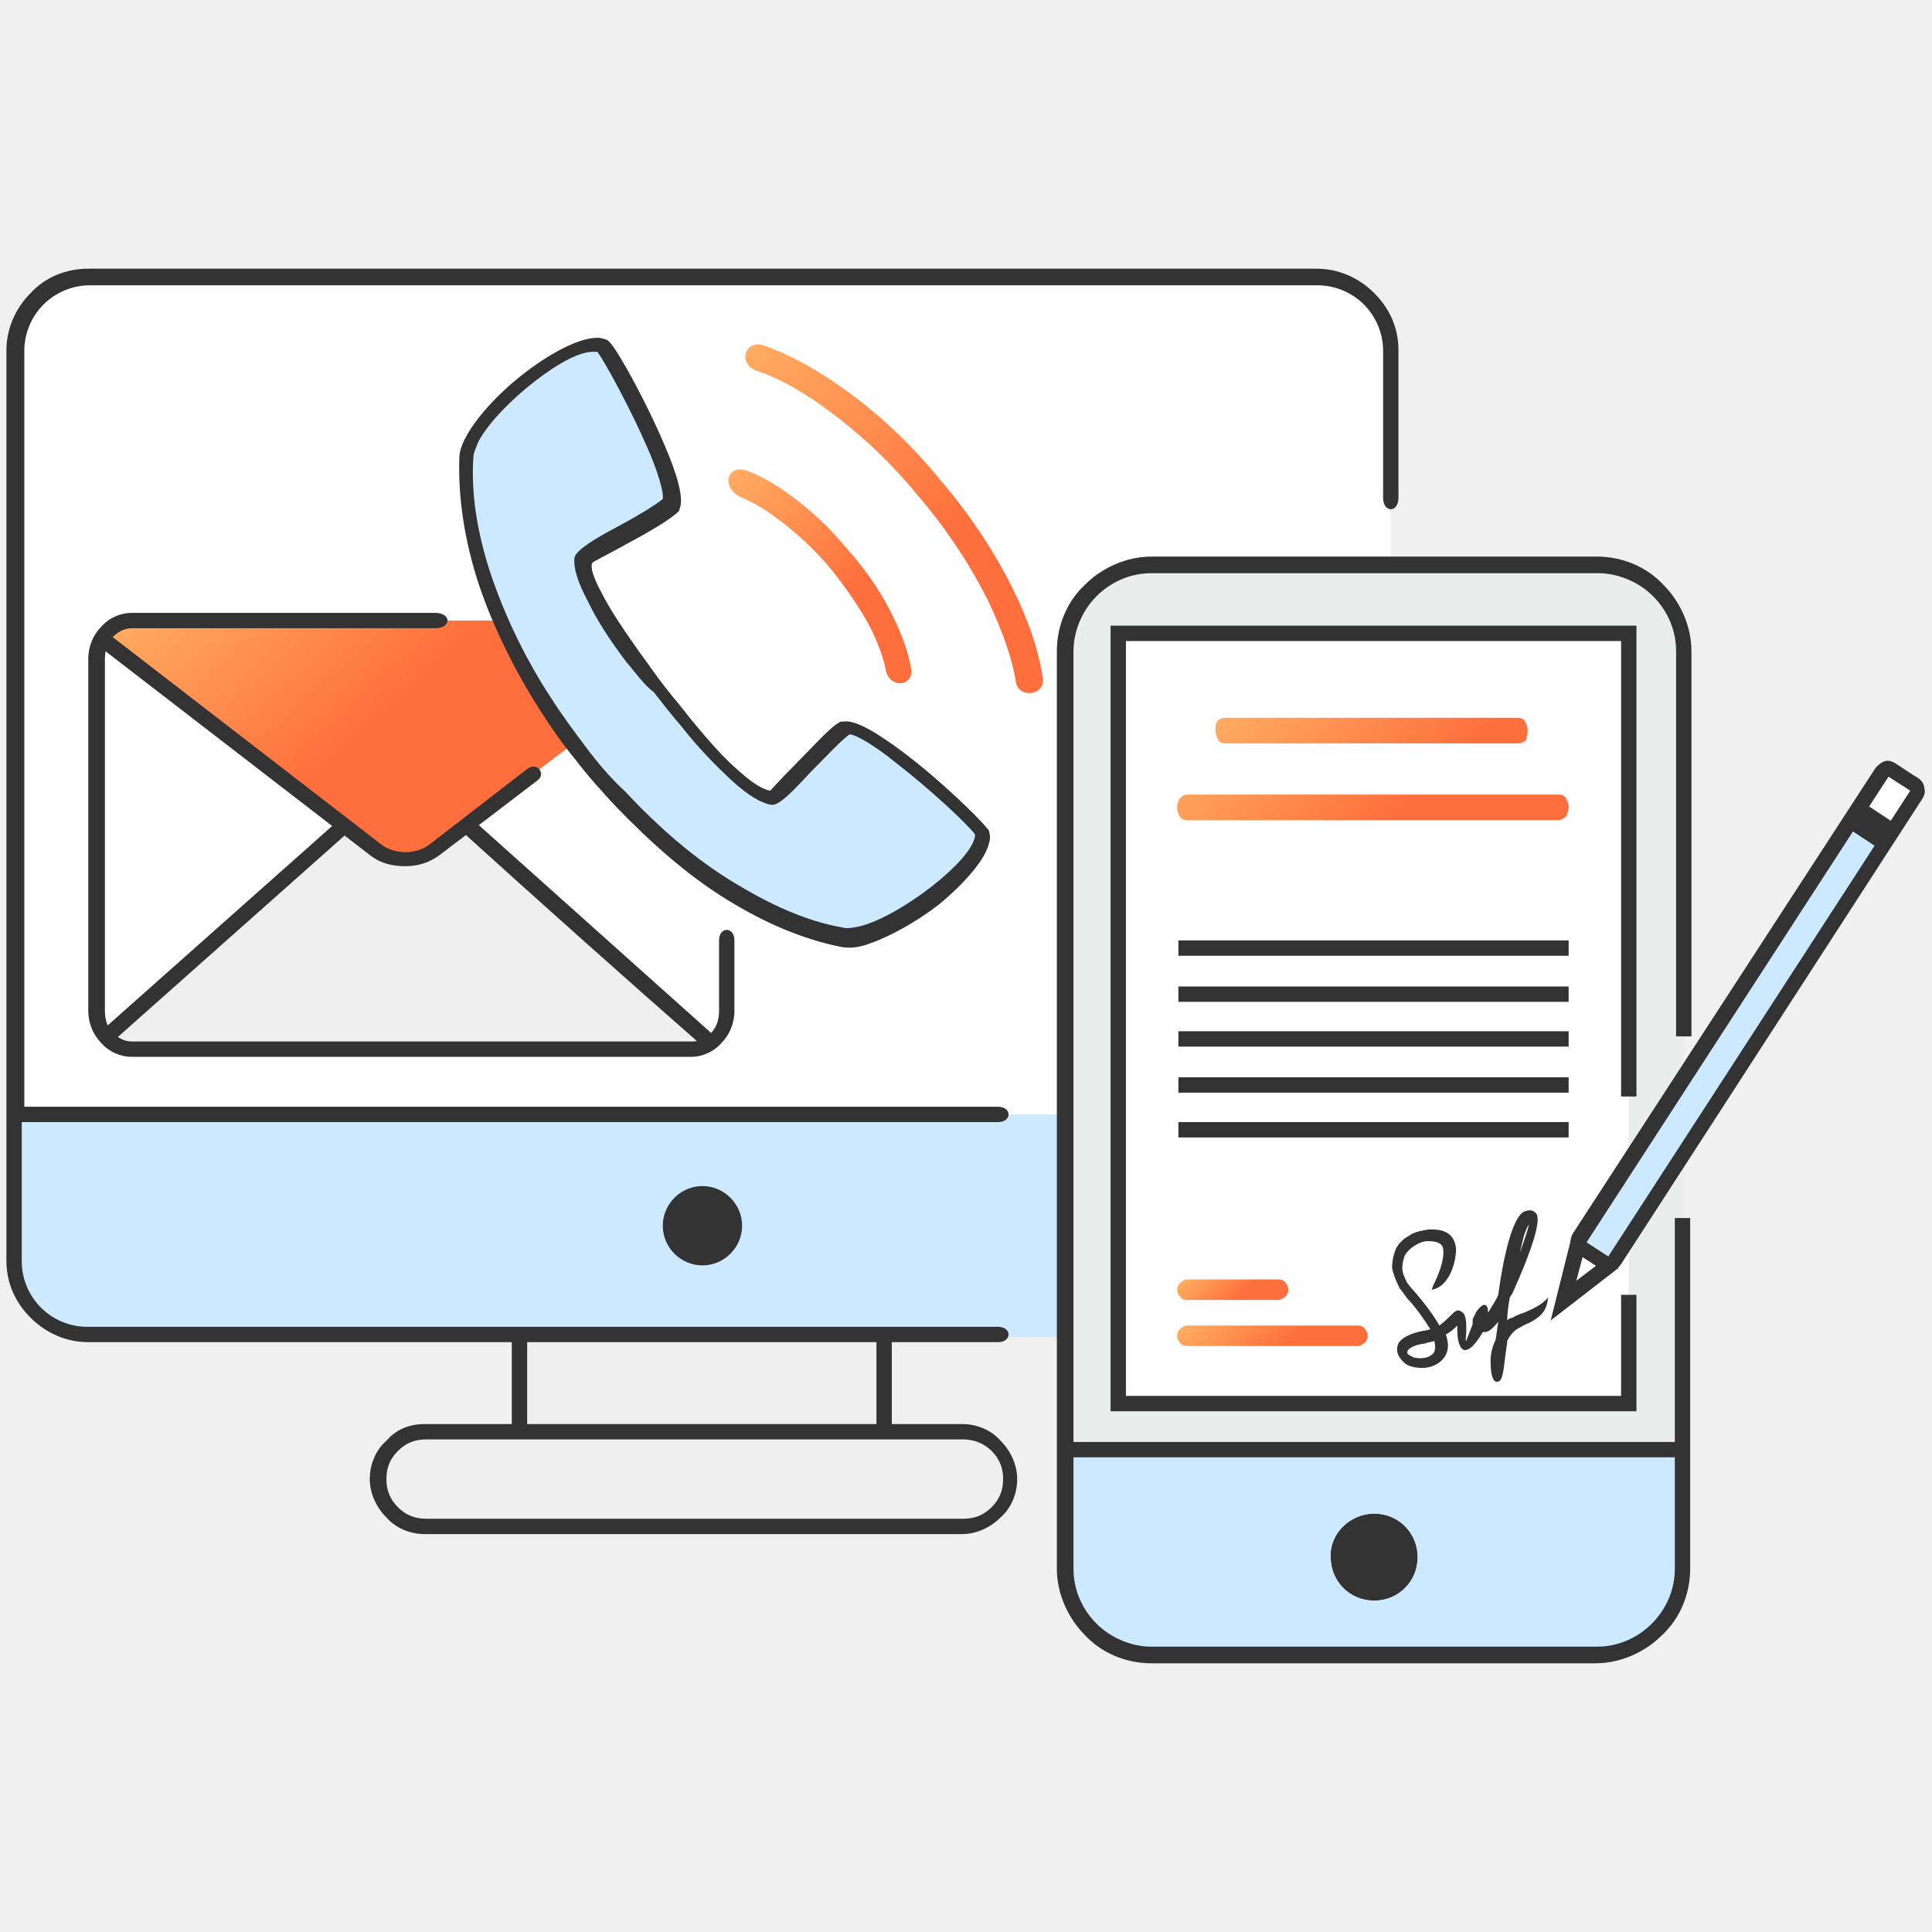
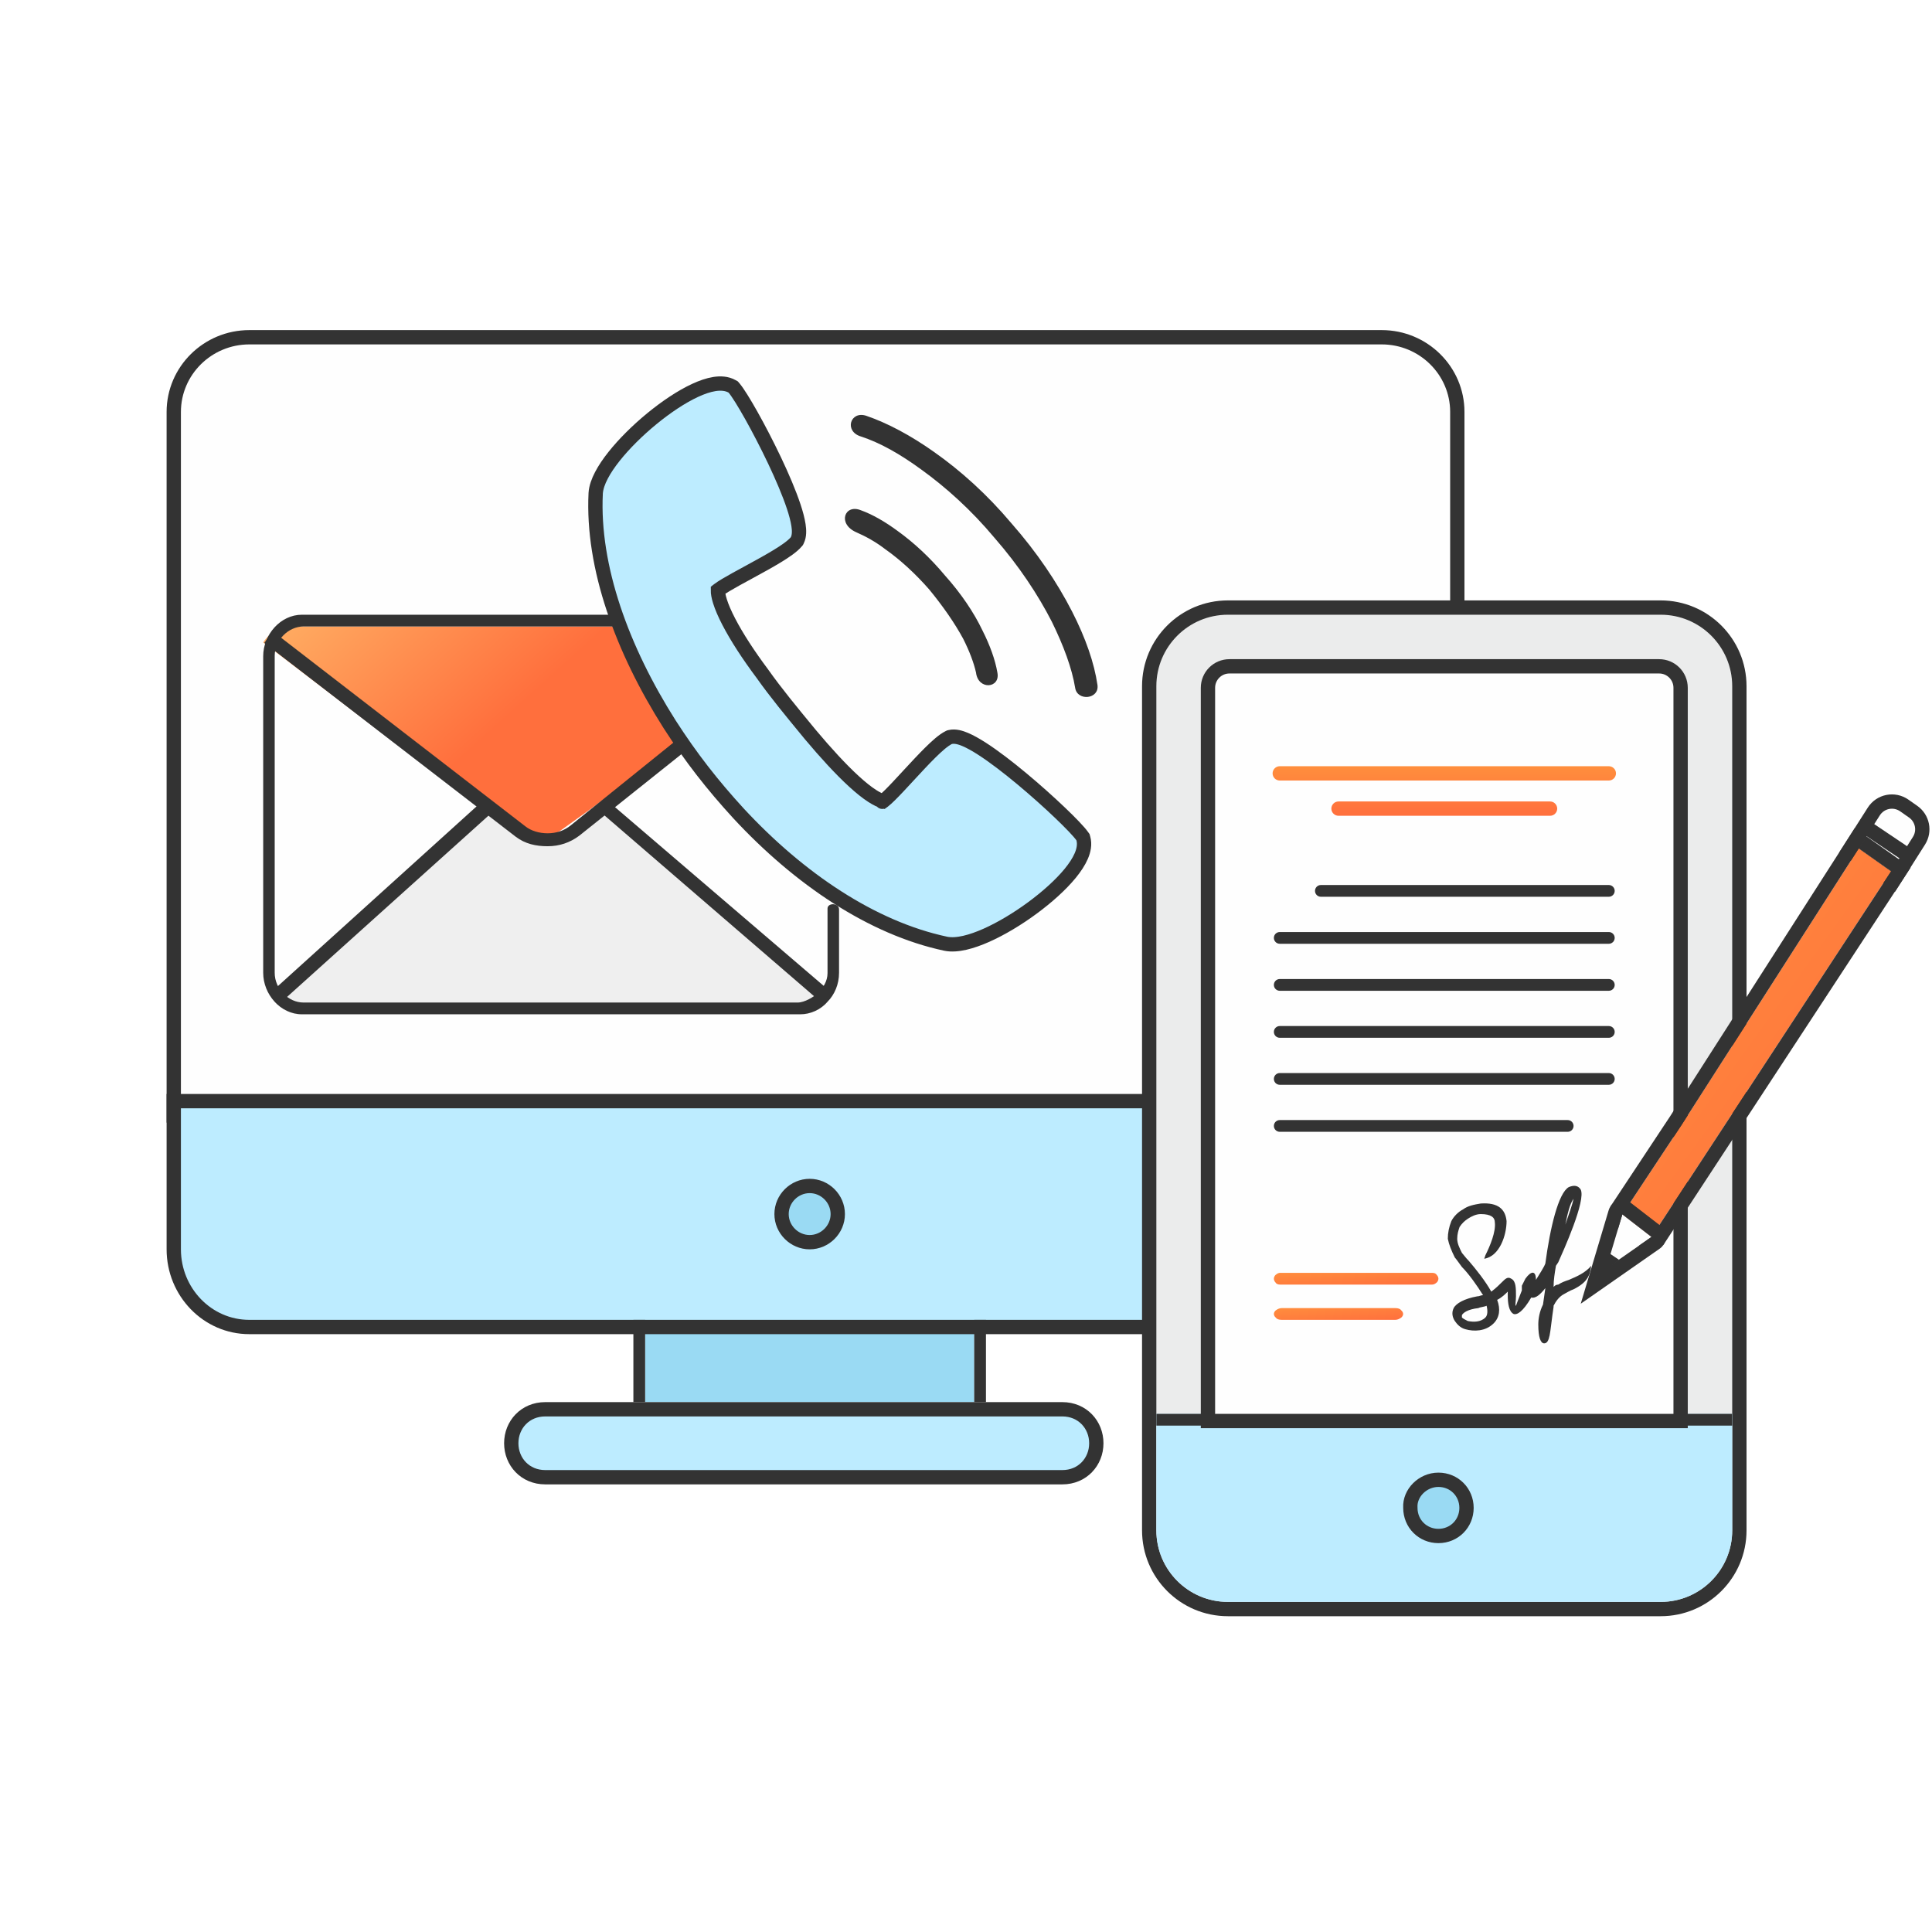
<svg xmlns="http://www.w3.org/2000/svg" width="135" height="135" viewBox="0 0 135 135" fill="none">
-   <path fill-rule="evenodd" clip-rule="evenodd" d="M86.096 77.871H97.182V31.381V24.407C97.182 21.546 94.858 19.222 91.997 19.222H13.142H6.169C3.308 19.222 0.983 21.546 0.983 24.407V77.871H86.096Z" fill="#FEFEFE" />
-   <path fill-rule="evenodd" clip-rule="evenodd" d="M32.633 57.666L33.706 56.861L42.825 49.887C40.858 45.864 40.322 47.563 38.891 43.361H9.209C8.315 43.361 7.511 43.897 7.063 44.612L23.961 57.576L24.05 57.666L26.285 59.364C27.358 60.169 29.236 60.169 30.398 59.275L32.633 57.666Z" fill="url(#paint0_linear)" />
-   <path d="M61.778 93.427H36.298V100.043H61.778V93.427Z" fill="#EFEFEF" />
-   <path fill-rule="evenodd" clip-rule="evenodd" d="M97.093 77.871H0.983V88.242C0.983 91.103 3.308 93.427 6.169 93.427H36.387H61.867H92.086C94.947 93.427 97.272 91.103 97.272 88.242V77.871H97.093ZM49.083 82.878C50.603 82.878 51.854 84.129 51.854 85.649C51.854 87.169 50.603 88.421 49.083 88.421C47.563 88.421 46.311 87.169 46.311 85.649C46.311 84.129 47.563 82.878 49.083 82.878Z" fill="#CCE9FF" />
-   <path fill-rule="evenodd" clip-rule="evenodd" d="M61.778 100.043H36.298H29.682C27.894 100.043 26.374 101.563 26.374 103.351C26.374 105.139 27.894 106.659 29.682 106.659H67.232C69.02 106.659 70.54 105.139 70.54 103.351C70.54 101.563 69.02 100.043 67.232 100.043H61.778Z" fill="#EFEFEF" />
-   <path fill-rule="evenodd" clip-rule="evenodd" d="M49.083 82.877C50.603 82.877 51.855 84.129 51.855 85.649C51.855 87.169 50.603 88.421 49.083 88.421C47.563 88.421 46.312 87.169 46.312 85.649C46.312 84.129 47.563 82.877 49.083 82.877Z" fill="#333333" />
-   <path d="M36.835 93.07H35.762V100.312H36.835V93.07Z" fill="#333333" />
-   <path d="M62.315 93.159H61.242V100.312H62.315V93.159Z" fill="#333333" />
-   <path fill-rule="evenodd" clip-rule="evenodd" d="M29.682 99.507H67.232C68.305 99.507 69.288 99.954 69.914 100.669C70.629 101.384 71.076 102.368 71.076 103.351C71.076 104.424 70.629 105.407 69.914 106.033C69.199 106.749 68.215 107.196 67.232 107.196H29.682C28.609 107.196 27.626 106.749 27 106.033C26.285 105.318 25.838 104.335 25.838 103.351C25.838 102.278 26.285 101.295 27 100.669C27.715 99.864 28.609 99.507 29.682 99.507ZM67.321 100.58H29.772C28.967 100.58 28.341 100.848 27.805 101.384C27.268 101.921 27 102.547 27 103.351C27 104.156 27.268 104.782 27.805 105.318C28.341 105.855 28.967 106.123 29.772 106.123H67.321C68.126 106.123 68.752 105.855 69.288 105.318C69.825 104.782 70.093 104.156 70.093 103.351C70.093 102.547 69.825 101.921 69.288 101.384C68.752 100.848 68.037 100.58 67.321 100.58Z" fill="#333333" />
-   <path fill-rule="evenodd" clip-rule="evenodd" d="M7.42 72.507L24.049 57.666L23.96 57.576L7.063 44.613C6.794 44.97 6.705 45.507 6.705 45.954V70.629C6.705 71.345 6.973 71.97 7.42 72.507Z" fill="#FEFEFE" />
-   <path fill-rule="evenodd" clip-rule="evenodd" d="M32.811 57.844L49.53 72.775L49.619 72.864C50.334 72.417 50.781 71.523 50.781 70.629V57.218C44.344 55.609 48.457 51.765 44.076 48.904L33.616 56.861L32.543 57.665L32.811 57.844Z" fill="#FEFEFE" />
-   <path fill-rule="evenodd" clip-rule="evenodd" d="M49.62 72.775L32.812 57.844L32.633 57.666L30.487 59.364C29.325 60.258 27.447 60.258 26.375 59.454L24.139 57.755L7.421 72.507C7.868 72.954 8.494 73.311 9.209 73.311H48.368C48.815 73.311 49.351 73.132 49.709 72.864L49.62 72.775Z" fill="#EFEFEF" />
-   <path fill-rule="evenodd" clip-rule="evenodd" d="M32.901 57.129L33.169 57.398L50.156 72.596L49.441 73.401C43.63 68.305 37.818 63.12 32.097 57.934L32.901 57.129ZM7.063 72.06L23.871 57.129L24.587 57.934L7.779 72.865L7.063 72.06Z" fill="#333333" />
-   <path fill-rule="evenodd" clip-rule="evenodd" d="M37.55 54.536L30.755 59.722C30.04 60.258 29.235 60.526 28.341 60.526C27.447 60.526 26.643 60.348 25.927 59.811L6.795 45.06L7.421 44.166L26.643 59.007C27.09 59.364 27.715 59.543 28.341 59.543C28.967 59.543 29.593 59.364 30.129 58.917L36.835 53.732C37.55 53.195 38.176 54.089 37.55 54.536Z" fill="#333333" />
-   <path fill-rule="evenodd" clip-rule="evenodd" d="M1.52 77.335H69.735C70.719 77.335 70.719 78.407 69.735 78.407H1.52V88.152C1.52 89.404 2.057 90.566 2.861 91.371C3.666 92.176 4.828 92.712 6.08 92.712H69.735C70.719 92.712 70.719 93.785 69.735 93.785H6.169C4.649 93.785 3.219 93.159 2.146 92.086C1.073 91.013 0.447 89.672 0.447 88.063V24.497C0.447 22.977 1.073 21.546 2.146 20.474C3.129 19.401 4.56 18.775 6.169 18.775H91.997C93.517 18.775 94.947 19.401 96.02 20.474C97.093 21.546 97.719 22.887 97.719 24.497V34.778C97.719 35.851 96.646 35.851 96.646 34.778V24.497C96.646 23.245 96.109 22.083 95.305 21.278C94.5 20.474 93.338 19.937 92.086 19.937H6.259C5.007 19.937 3.845 20.474 3.04 21.278C2.235 22.083 1.699 23.245 1.699 24.497V77.335H1.52Z" fill="#333333" />
-   <path fill-rule="evenodd" clip-rule="evenodd" d="M9.209 42.825H30.397C31.56 42.825 31.56 43.898 30.397 43.898H9.209C8.672 43.898 8.225 44.166 7.868 44.523C7.51 44.881 7.331 45.417 7.331 46.043V70.629C7.331 71.255 7.51 71.792 7.868 72.149C8.225 72.507 8.672 72.775 9.209 72.775H48.368C48.904 72.775 49.351 72.507 49.709 72.149C50.066 71.792 50.245 71.255 50.245 70.629V65.712C50.245 64.729 51.318 64.729 51.318 65.712V70.629C51.318 71.523 50.96 72.328 50.424 72.864C49.888 73.49 49.083 73.848 48.278 73.848H9.209C8.404 73.848 7.599 73.49 7.063 72.864C6.527 72.328 6.169 71.523 6.169 70.629V46.043C6.169 45.149 6.527 44.345 7.063 43.808C7.599 43.182 8.404 42.825 9.209 42.825Z" fill="#333333" />
-   <path fill-rule="evenodd" clip-rule="evenodd" d="M63.656 46.669C63.477 45.596 63.03 44.345 62.405 43.093C61.689 41.573 60.617 39.964 59.276 38.444C58.024 36.924 56.683 35.672 55.342 34.689C54.269 33.884 53.196 33.258 52.212 32.901C50.871 32.364 50.246 34.063 51.855 34.778C52.66 35.136 53.464 35.583 54.269 36.209C55.52 37.103 56.772 38.265 57.934 39.606C59.097 41.037 60.08 42.467 60.795 43.808C61.332 44.881 61.689 45.864 61.868 46.669C62.047 48.189 63.925 48.01 63.656 46.669Z" fill="url(#paint1_linear)" />
-   <path fill-rule="evenodd" clip-rule="evenodd" d="M72.865 47.384C72.597 45.507 71.882 43.361 70.719 41.036C69.468 38.533 67.769 35.94 65.623 33.437C63.567 30.934 61.332 28.877 59.097 27.268C57.13 25.838 55.163 24.765 53.375 24.139C52.034 23.692 51.497 25.48 52.928 25.927C54.537 26.463 56.236 27.447 58.024 28.788C60.08 30.308 62.226 32.275 64.193 34.689C66.249 37.103 67.858 39.606 69.021 41.93C70.004 43.987 70.719 45.954 70.987 47.652C71.166 48.815 73.044 48.636 72.865 47.384Z" fill="url(#paint2_linear)" />
-   <path fill-rule="evenodd" clip-rule="evenodd" d="M44.255 45.954C42.109 43.093 40.59 40.321 40.768 39.07C40.858 38.533 45.954 36.298 46.848 35.225C47.563 33.795 43.093 25.391 42.109 24.229C40.053 23.066 32.722 29.235 32.543 31.917C32.275 37.371 34.51 43.54 38.086 49.172C39.696 51.676 41.305 53.732 43.272 55.878C47.831 60.795 53.285 64.46 58.739 65.623C61.421 66.159 69.199 60.527 68.573 58.291C67.679 57.04 60.616 50.603 59.096 50.96C57.844 51.586 54.447 55.967 53.911 55.878C52.57 55.699 50.245 53.374 47.921 50.603C46.669 49.083 45.328 47.474 44.255 45.954Z" fill="#CCE9FF" />
-   <path fill-rule="evenodd" clip-rule="evenodd" d="M43.808 46.311C42.646 44.791 41.662 43.271 41.037 41.93C40.411 40.768 40.053 39.695 40.142 38.98C40.232 38.444 41.573 37.639 43.093 36.834C44.434 36.119 45.775 35.315 46.311 34.867C46.401 34.42 45.954 32.901 45.239 31.291C44.076 28.609 42.378 25.48 41.752 24.586C41.662 24.586 41.662 24.586 41.573 24.586C40.59 24.497 38.98 25.391 37.371 26.642C35.762 27.894 34.153 29.503 33.437 30.844C33.258 31.291 33.08 31.649 33.08 31.917C32.901 34.51 33.348 37.192 34.242 39.964C35.225 42.914 36.656 45.953 38.533 48.815C39.338 50.066 40.142 51.139 40.947 52.212C41.752 53.285 42.646 54.358 43.719 55.341C46.043 57.844 48.636 60.079 51.318 61.689C53.821 63.209 56.325 64.371 58.917 64.818C59.186 64.907 59.633 64.818 60.08 64.728C61.51 64.371 63.477 63.209 65.086 61.957C66.695 60.705 67.947 59.364 68.126 58.47C68.126 58.381 68.126 58.291 68.126 58.291C67.5 57.487 64.907 55.073 62.583 53.285C61.153 52.122 59.811 51.318 59.364 51.318C58.828 51.675 57.755 52.838 56.682 53.91C55.52 55.162 54.447 56.324 53.911 56.235C53.196 56.146 52.212 55.52 51.229 54.626C50.156 53.642 48.815 52.301 47.563 50.692C46.937 49.977 46.311 49.172 45.686 48.367C44.97 47.831 44.434 47.026 43.808 46.311ZM42.02 41.394C42.646 42.646 43.629 44.076 44.702 45.596C45.239 46.311 45.775 47.116 46.401 47.92C47.027 48.725 47.653 49.44 48.189 50.156C49.441 51.675 50.603 53.016 51.676 53.91C52.57 54.715 53.285 55.162 53.821 55.252C53.821 55.252 54.715 54.268 55.699 53.285C56.861 52.122 58.023 50.781 58.739 50.424H58.828H58.917C59.722 50.245 61.331 51.228 63.119 52.569C65.623 54.447 68.394 57.129 69.02 57.934L69.109 58.023V58.112C69.199 58.381 69.199 58.649 69.109 58.917C68.841 60.079 67.411 61.689 65.712 63.119C64.013 64.46 61.868 65.622 60.348 66.069C59.722 66.248 59.186 66.248 58.739 66.159C56.056 65.622 53.374 64.46 50.782 62.851C48.01 61.152 45.417 58.828 43.004 56.324C42.02 55.252 41.037 54.179 40.232 53.106C39.338 52.033 38.533 50.871 37.729 49.619C35.851 46.669 34.331 43.54 33.348 40.5C32.454 37.639 32.007 34.778 32.096 32.007C32.096 31.559 32.275 31.023 32.633 30.397C33.437 28.967 35.047 27.268 36.835 25.927C38.623 24.586 40.5 23.602 41.752 23.602C42.02 23.602 42.288 23.692 42.467 23.781L42.556 23.871L42.646 23.96C43.272 24.675 45.149 28.073 46.401 31.023C47.295 33.079 47.831 34.867 47.474 35.583V35.672L47.384 35.761C46.848 36.298 45.328 37.192 43.808 37.997C42.556 38.712 41.394 39.248 41.394 39.338C41.215 39.606 41.484 40.41 42.02 41.394Z" fill="#333333" />
-   <path fill-rule="evenodd" clip-rule="evenodd" d="M80.464 39.517H111.577C114.885 39.517 117.656 42.199 117.656 45.596V109.699C117.656 113.007 114.974 115.778 111.577 115.778H80.464C77.156 115.778 74.385 113.096 74.385 109.699V45.507C74.385 42.199 77.067 39.517 80.464 39.517Z" fill="#EBECEC" />
-   <path fill-rule="evenodd" clip-rule="evenodd" d="M96.02 105.765C97.719 105.765 99.06 107.106 99.06 108.805C99.06 110.504 97.719 111.845 96.02 111.845C94.322 111.845 92.981 110.504 92.981 108.805C92.891 107.196 94.322 105.765 96.02 105.765Z" fill="#333333" />
-   <path fill-rule="evenodd" clip-rule="evenodd" d="M117.567 101.295H74.385V109.609C74.385 112.917 77.067 115.689 80.464 115.689H111.577C114.885 115.689 117.656 113.007 117.656 109.609V101.295H117.567ZM96.02 105.765C97.719 105.765 99.06 107.106 99.06 108.805C99.06 110.504 97.719 111.845 96.02 111.845C94.322 111.845 92.981 110.504 92.981 108.805C92.891 107.196 94.322 105.765 96.02 105.765Z" fill="#CCE9FF" />
-   <path d="M117.567 100.758H74.385V101.831H117.567V100.758Z" fill="#333333" />
-   <path fill-rule="evenodd" clip-rule="evenodd" d="M118.103 85.112V109.609C118.103 111.397 117.387 113.096 116.136 114.258C114.973 115.42 113.275 116.225 111.487 116.225H80.464C78.675 116.225 76.977 115.51 75.814 114.258C74.652 113.096 73.848 111.397 73.848 109.609V45.507C73.848 43.718 74.563 42.02 75.814 40.858C76.977 39.695 78.675 38.891 80.464 38.891H111.576C113.364 38.891 115.063 39.606 116.225 40.858C117.387 42.02 118.192 43.718 118.192 45.507V72.417H117.119V45.507C117.119 43.987 116.493 42.646 115.51 41.662C114.526 40.679 113.096 40.053 111.666 40.053H80.464C78.944 40.053 77.603 40.679 76.619 41.662C75.636 42.646 75.01 44.076 75.01 45.507V109.609C75.01 111.129 75.636 112.47 76.619 113.454C77.603 114.437 79.033 115.063 80.464 115.063H111.576C113.096 115.063 114.437 114.437 115.421 113.454C116.404 112.47 117.03 111.129 117.03 109.609V85.112H118.103Z" fill="#333333" />
-   <path fill-rule="evenodd" clip-rule="evenodd" d="M78.14 44.255H113.812V76.619V90.477V98.076H78.14V44.255Z" fill="#FEFEFE" />
-   <path fill-rule="evenodd" clip-rule="evenodd" d="M114.348 90.477V98.613H77.603V43.719H114.348V76.619H113.275V44.792H78.675V97.54H113.275V90.477H114.348Z" fill="#333333" />
-   <path fill-rule="evenodd" clip-rule="evenodd" d="M106.749 51.05C106.749 50.782 106.659 50.603 106.57 50.424C106.48 50.245 106.302 50.156 106.033 50.156H85.56C85.381 50.156 85.202 50.245 85.023 50.424C84.934 50.603 84.934 50.782 84.934 51.05C84.934 51.318 85.023 51.497 85.113 51.676C85.202 51.854 85.381 51.944 85.649 51.944H106.123C106.302 51.944 106.48 51.854 106.659 51.676C106.659 51.497 106.749 51.318 106.749 51.05ZM109.61 56.414C109.61 56.146 109.52 55.967 109.431 55.788C109.341 55.609 109.163 55.52 108.894 55.52H82.967C82.788 55.52 82.61 55.609 82.431 55.788C82.341 55.967 82.252 56.146 82.252 56.414C82.252 56.682 82.341 56.861 82.431 57.04C82.52 57.219 82.699 57.308 82.967 57.308H108.894C109.073 57.308 109.252 57.219 109.431 57.04C109.52 56.861 109.61 56.682 109.61 56.414Z" fill="url(#paint3_linear)" />
-   <path fill-rule="evenodd" clip-rule="evenodd" d="M95.573 93.338C95.573 93.159 95.484 92.98 95.394 92.891C95.305 92.712 95.126 92.623 94.858 92.623H82.967C82.788 92.623 82.61 92.712 82.431 92.891C82.341 92.98 82.252 93.159 82.252 93.338C82.252 93.517 82.341 93.695 82.431 93.785C82.52 93.964 82.699 94.053 82.967 94.053H94.858C95.037 94.053 95.216 93.964 95.394 93.785C95.484 93.695 95.573 93.517 95.573 93.338Z" fill="url(#paint4_linear)" />
-   <path fill-rule="evenodd" clip-rule="evenodd" d="M90.03 90.119C90.03 89.94 89.941 89.761 89.851 89.672C89.762 89.493 89.583 89.404 89.315 89.404H82.967C82.788 89.404 82.61 89.493 82.431 89.672C82.341 89.761 82.252 89.94 82.252 90.119C82.252 90.298 82.341 90.477 82.431 90.566C82.52 90.745 82.699 90.834 82.967 90.834H89.315C89.494 90.834 89.672 90.745 89.851 90.566C89.941 90.477 90.03 90.298 90.03 90.119Z" fill="url(#paint5_linear)" />
-   <path d="M109.61 65.712H82.342V66.785H109.61V65.712Z" fill="#333333" />
-   <path d="M109.61 68.931H82.342V70.004H109.61V68.931Z" fill="#333333" />
-   <path d="M109.61 72.06H82.342V73.132H109.61V72.06Z" fill="#333333" />
-   <path d="M109.61 75.278H82.342V76.351H109.61V75.278Z" fill="#333333" />
-   <path d="M109.61 78.407H82.342V79.48H109.61V78.407Z" fill="#333333" />
-   <path fill-rule="evenodd" clip-rule="evenodd" d="M112.113 88.242L110.593 87.258C110.415 87.169 110.325 86.9 110.325 86.722L109.521 91.013L112.739 88.242C112.56 88.331 112.292 88.331 112.113 88.242Z" fill="#FEFEFE" />
-   <path fill-rule="evenodd" clip-rule="evenodd" d="M129.814 56.503L132.318 58.112L133.927 55.52C134.106 55.252 134.016 54.894 133.748 54.804L132.228 53.821C131.96 53.642 131.603 53.732 131.513 54L129.814 56.503Z" fill="#FEFEFE" />
-   <path fill-rule="evenodd" clip-rule="evenodd" d="M132.318 58.113L129.815 56.503L129.278 57.398L131.692 59.007L132.318 58.113Z" fill="#FEFEFE" />
-   <path fill-rule="evenodd" clip-rule="evenodd" d="M112.828 88.063C112.649 88.331 112.292 88.421 112.113 88.242L110.593 87.258C110.325 87.079 110.236 86.722 110.414 86.543L114.527 80.195L115.063 79.391L129.279 57.487L131.692 59.096L112.828 88.063Z" fill="#CCE9FF" />
-   <path fill-rule="evenodd" clip-rule="evenodd" d="M113.275 88.331C113.096 88.599 112.828 88.778 112.56 88.778C112.291 88.867 112.023 88.778 111.755 88.599L110.235 87.616C109.967 87.437 109.788 87.169 109.788 86.9C109.699 86.632 109.788 86.364 109.967 86.096L131.066 53.642C131.245 53.463 131.424 53.285 131.692 53.195C131.96 53.106 132.228 53.195 132.497 53.374C132.765 53.553 133.838 54.268 134.016 54.358C134.285 54.536 134.463 54.804 134.463 55.073C134.553 55.341 134.463 55.609 134.285 55.877L113.275 88.331ZM112.381 87.795L133.48 55.252L131.96 54.268L110.861 86.811L112.381 87.795Z" fill="#333333" />
-   <path fill-rule="evenodd" clip-rule="evenodd" d="M110.861 86.811L110.146 89.493L112.381 87.795L113.096 88.599L108.357 92.265L109.788 86.543L110.861 86.811Z" fill="#333333" />
-   <path d="M130.163 56.059L129.571 56.954L132.032 58.581L132.624 57.686L130.163 56.059Z" fill="#333333" />
-   <path d="M129.574 56.874L128.981 57.769L131.442 59.398L132.034 58.503L129.574 56.874Z" fill="#333333" />
-   <path fill-rule="evenodd" clip-rule="evenodd" d="M100.043 90.119L100.132 89.851C100.49 89.136 100.937 88.063 100.848 87.348C100.848 86.99 100.579 86.722 99.775 86.722C99.417 86.722 99.06 86.901 98.791 87.08C98.523 87.258 98.344 87.437 98.165 87.706C98.076 87.974 97.987 88.242 97.987 88.6C97.987 88.957 98.165 89.315 98.344 89.672C98.434 89.762 98.612 90.03 98.881 90.298C99.417 90.924 100.132 91.818 100.579 92.623C100.937 92.355 101.205 92.086 101.384 91.907C101.652 91.639 101.831 91.46 102.099 91.639C102.457 91.818 102.457 92.355 102.457 92.98C102.457 93.338 102.368 93.696 102.457 93.696C102.457 93.696 102.546 93.427 102.904 92.533C102.904 92.444 102.904 92.265 102.904 92.176C102.993 91.997 103.083 91.818 103.172 91.639C103.619 91.013 103.977 91.013 103.977 91.729C104.245 91.282 104.603 90.745 104.692 90.477C105.05 87.795 105.675 85.113 106.48 84.666C106.927 84.487 107.195 84.576 107.374 84.845C107.821 85.649 106.033 89.583 105.675 90.388L105.497 90.656C105.407 91.192 105.318 91.729 105.318 92.265C105.407 92.176 105.497 92.086 105.675 92.086C105.944 91.907 106.212 91.818 106.48 91.729C107.106 91.46 107.732 91.192 108.179 90.656C108.089 91.371 107.911 91.907 106.838 92.444C106.569 92.533 106.301 92.712 106.122 92.802C105.765 92.98 105.497 93.338 105.318 93.696V93.785L105.228 94.411C105.05 95.662 105.05 96.556 104.603 96.556C104.334 96.556 104.156 96.109 104.156 95.126C104.156 94.679 104.245 94.143 104.513 93.606L104.692 92.355C104.334 92.802 103.977 93.159 103.619 93.07C102.993 94.143 102.546 94.411 102.278 94.321C101.92 94.143 101.831 93.517 101.831 92.891C101.831 92.802 101.831 92.712 101.831 92.623C101.652 92.802 101.384 93.07 101.026 93.249C101.295 93.964 101.205 94.59 100.758 95.037C100.132 95.662 99.238 95.662 98.612 95.484C98.255 95.394 97.987 95.126 97.808 94.858C97.629 94.59 97.54 94.232 97.719 93.874C97.897 93.517 98.523 93.159 99.507 92.98C99.685 92.98 99.775 92.891 99.954 92.891C99.507 92.176 98.881 91.282 98.344 90.745C98.076 90.388 97.897 90.119 97.808 90.03C97.54 89.494 97.361 89.047 97.272 88.6C97.272 88.153 97.361 87.706 97.54 87.258C97.719 86.901 98.076 86.543 98.434 86.365C98.791 86.096 99.238 86.007 99.775 85.917C101.116 85.828 101.652 86.365 101.742 87.258C101.742 88.331 101.205 89.941 100.043 90.119ZM100.132 94.59C100.311 94.411 100.311 94.053 100.222 93.696C100.043 93.785 99.775 93.785 99.596 93.874C98.791 93.964 98.434 94.232 98.344 94.411C98.344 94.5 98.344 94.5 98.344 94.59C98.434 94.679 98.612 94.768 98.791 94.858C99.238 94.947 99.775 94.947 100.132 94.59ZM106.212 87.527C106.48 86.722 106.748 86.007 106.838 85.56C106.569 85.917 106.391 86.633 106.212 87.527Z" fill="#333333" />
+   <rect width="135" height="135" fill="white" />
+   <path d="M101.331 77.944H101.831V77.444V35.133V28.786C101.831 25.9 99.458 23.566 96.55 23.566H23.852H17.423C14.515 23.566 12.142 25.9 12.142 28.786V77.444V77.944H12.642H91.11H101.331Z" fill="#FEFEFE" stroke="#333333" />
+   <path d="M68.073 91.404H45.079V97.974H68.073V91.404Z" fill="#9ADAF3" />
+   <path d="M12.642 76.944H12.142V77.444V87.298C12.142 90.278 14.493 92.725 17.419 92.725H45.252H68.721H96.555C99.481 92.725 101.831 90.278 101.831 87.298V77.444V76.944H101.331H101.166H12.642Z" fill="#BDECFF" stroke="#333333" />
+   <path d="M44.636 98.474H68.798H74.232C75.635 98.474 76.606 99.554 76.606 100.848C76.606 102.142 75.635 103.222 74.232 103.222H38.099C36.696 103.222 35.725 102.142 35.725 100.848C35.725 99.554 36.696 98.474 38.099 98.474H44.636Z" fill="#BDECFF" stroke="#333333" />
+   <path d="M56.576 82.871C57.651 82.871 58.54 83.76 58.54 84.835C58.54 85.909 57.651 86.798 56.576 86.798C55.501 86.798 54.612 85.909 54.612 84.835C54.612 83.76 55.501 82.871 56.576 82.871Z" fill="#9ADAF3" stroke="#333333" />
+   <path d="M45.08 92.226H44.258V97.974H45.08V92.226Z" fill="#333333" />
+   <path d="M68.894 92.226H68.073V97.974H68.894V92.226Z" fill="#333333" />
+   <path fill-rule="evenodd" clip-rule="evenodd" d="M19.048 70.135L34.322 56.503L34.24 56.421L18.719 44.514C18.473 44.842 18.391 45.335 18.391 45.745V68.41C18.391 69.067 18.637 69.642 19.048 70.135Z" fill="#FEFEFE" />
+   <path fill-rule="evenodd" clip-rule="evenodd" d="M41.29 56.516L42.25 55.799L50.417 49.588C48.656 46.005 48.175 47.517 46.894 43.775H20.312C19.512 43.775 18.791 44.253 18.391 44.89L33.523 56.436L33.603 56.516L35.605 58.028C36.566 58.745 38.247 58.745 39.288 57.949L41.29 56.516Z" fill="url(#paint0_linear)" />
+   <path fill-rule="evenodd" clip-rule="evenodd" d="M42.369 56.668L57.808 69.642C58.465 69.232 58.629 68.411 58.629 67.59V55.272V43.775L43.108 55.764L42.123 56.503L42.369 56.668Z" fill="#FEFEFE" />
+   <path fill-rule="evenodd" clip-rule="evenodd" d="M57.808 70.053L42.616 56.503L40.152 58.146C39.069 58.944 37.457 58.864 36.457 58.146L33.993 56.503L19.212 70.053C19.629 70.452 20.252 70.874 20.919 70.874H56.166C56.582 70.874 57.397 70.464 57.808 70.053Z" fill="#EFEFEF" />
+   <path fill-rule="evenodd" clip-rule="evenodd" d="M42.615 56.093L58.054 69.314L57.397 70.053L41.974 56.75L42.615 56.093ZM18.965 69.314L33.582 56.093L34.404 56.75L19.622 70.053L18.965 69.314Z" fill="#333333" />
+   <path fill-rule="evenodd" clip-rule="evenodd" d="M48.611 51.904L40.481 58.392C39.824 58.885 39.085 59.131 38.264 59.131C37.442 59.131 36.703 58.967 36.046 58.474L18.473 44.924L19.048 44.103L36.703 57.735C37.114 58.063 37.689 58.227 38.264 58.227C38.839 58.227 39.413 58.063 39.906 57.653L47.954 51.165C48.611 50.673 49.185 51.494 48.611 51.904Z" fill="#333333" />
+   <path fill-rule="evenodd" clip-rule="evenodd" d="M21.1 42.954H44.008C44.546 42.954 44.546 43.775 44.08 43.775H21.207C20.163 43.775 19.195 44.717 19.195 45.828V67.978C19.195 69.096 20.151 70.053 21.207 70.053H55.737C56.215 70.053 56.876 69.667 57.195 69.345C57.514 69.023 57.824 68.563 57.824 68V63.483C57.824 63.073 58.629 63.073 58.629 63.552V67.978C58.629 68.782 58.31 69.506 57.832 69.989C57.354 70.552 56.637 70.874 55.92 70.874H21.1C19.593 70.874 18.391 69.475 18.391 67.978V45.85C18.391 44.353 19.593 42.954 21.1 42.954Z" fill="#333333" />
+   <path fill-rule="evenodd" clip-rule="evenodd" d="M69.693 46.996C69.544 46.111 69.171 45.08 68.648 44.048C68.051 42.796 67.155 41.469 66.035 40.217C64.99 38.964 63.87 37.932 62.751 37.122C61.855 36.458 60.959 35.943 60.138 35.648C59.018 35.206 58.495 36.606 59.839 37.195C60.511 37.49 61.183 37.858 61.855 38.374C62.9 39.111 63.945 40.069 64.916 41.174C65.886 42.353 66.707 43.532 67.305 44.638C67.752 45.522 68.051 46.333 68.2 46.996C68.35 48.248 69.917 48.101 69.693 46.996Z" fill="#333333" />
+   <path fill-rule="evenodd" clip-rule="evenodd" d="M76.685 47.855C76.463 46.337 75.87 44.601 74.906 42.72C73.868 40.695 72.46 38.598 70.68 36.573C68.975 34.548 67.122 32.884 65.269 31.582C63.638 30.425 62.007 29.558 60.524 29.051C59.412 28.69 58.967 30.136 60.153 30.498C61.488 30.932 62.896 31.727 64.379 32.812C66.084 34.041 67.863 35.633 69.494 37.585C71.199 39.538 72.534 41.563 73.498 43.444C74.313 45.107 74.906 46.698 75.129 48.072C75.277 49.012 76.834 48.868 76.685 47.855Z" fill="#333333" />
+   <path d="M53.289 47.1L53.285 47.094L53.281 47.088C52.306 45.788 51.481 44.519 50.923 43.442C50.643 42.903 50.436 42.423 50.309 42.019C50.203 41.681 50.163 41.426 50.165 41.246C50.178 41.236 50.194 41.223 50.212 41.209C50.326 41.122 50.499 41.009 50.727 40.873C51.138 40.627 51.676 40.334 52.257 40.019C52.315 39.987 52.373 39.955 52.432 39.923C53.072 39.575 53.748 39.205 54.315 38.859C54.861 38.526 55.38 38.174 55.646 37.854L55.684 37.809L55.709 37.757C55.867 37.444 55.848 37.042 55.795 36.692C55.738 36.313 55.619 35.869 55.461 35.394C55.145 34.441 54.655 33.299 54.123 32.177C53.589 31.052 53.007 29.936 52.5 29.032C52.002 28.145 51.554 27.42 51.292 27.11L51.234 27.042L51.156 26.998C50.782 26.787 50.341 26.769 49.919 26.835C49.491 26.903 49.026 27.066 48.552 27.287C47.603 27.73 46.543 28.442 45.553 29.253C44.561 30.067 43.618 30.998 42.908 31.892C42.553 32.338 42.25 32.784 42.028 33.209C41.808 33.628 41.651 34.056 41.624 34.462L41.624 34.462L41.624 34.471C41.37 39.623 43.478 45.392 46.792 50.612L46.794 50.615C48.289 52.94 49.785 54.851 51.609 56.841L51.611 56.843C55.841 61.406 60.937 64.847 66.08 65.943L66.08 65.943L66.086 65.945C66.491 66.026 66.95 65.984 67.415 65.878C67.885 65.77 68.396 65.588 68.919 65.356C69.966 64.89 71.103 64.206 72.136 63.445C73.169 62.685 74.119 61.833 74.782 61.025C75.112 60.621 75.384 60.212 75.554 59.817C75.722 59.428 75.814 58.998 75.699 58.586L75.675 58.501L75.624 58.43C75.387 58.097 74.792 57.481 74.052 56.775C73.299 56.057 72.359 55.213 71.4 54.415C70.444 53.619 69.459 52.86 68.617 52.318C68.197 52.048 67.799 51.823 67.449 51.674C67.128 51.538 66.742 51.419 66.398 51.5L66.341 51.514L66.289 51.54C65.919 51.724 65.455 52.142 65.001 52.591C64.53 53.057 64.009 53.62 63.517 54.152L63.459 54.215C62.985 54.729 62.544 55.207 62.189 55.557C62.003 55.74 61.854 55.876 61.745 55.96C61.731 55.97 61.719 55.979 61.708 55.987C61.517 55.938 61.262 55.822 60.942 55.615C60.567 55.373 60.141 55.031 59.675 54.605C58.744 53.754 57.693 52.604 56.632 51.339C56.547 51.236 56.462 51.133 56.377 51.029C55.301 49.723 54.19 48.375 53.289 47.1ZM61.648 56.025C61.639 56.03 61.641 56.028 61.651 56.024C61.65 56.025 61.649 56.025 61.648 56.025Z" fill="#BDECFF" stroke="#333333" />
+   <path d="M116.04 42.454H85.801C82.764 42.454 80.301 44.915 80.301 47.953L80.301 48.372L80.301 106.934C80.301 109.971 82.764 112.434 85.801 112.434H116.04C119.077 112.434 121.54 109.971 121.54 106.934V48.453V47.953C121.54 44.916 119.077 42.454 116.04 42.454Z" fill="#EBECEC" stroke="#333333" />
+   <path fill-rule="evenodd" clip-rule="evenodd" d="M120.957 98.794H80.801V106.934C80.801 109.695 83.04 111.934 85.801 111.934H116.04C118.801 111.934 121.04 109.695 121.04 106.934C121.04 106.753 121.04 106.57 121.04 106.384V98.794H120.957Z" fill="#BDECFF" />
+   <path d="M98.55 105.364V105.351L98.549 105.337C98.494 104.345 99.396 103.401 100.512 103.401C101.611 103.401 102.474 104.264 102.474 105.364C102.474 106.465 101.611 107.328 100.512 107.328C99.412 107.328 98.55 106.465 98.55 105.364Z" fill="#9ADAF3" stroke="#333333" />
+   <path d="M121.04 98.794H80.801V99.616H121.04V98.794Z" fill="#333333" />
+   <path d="M116.934 99.295H117.434V98.795V89.374V76.688V48.06C117.434 47.231 116.762 46.56 115.934 46.56H85.907C85.079 46.56 84.407 47.231 84.407 48.06V98.795V99.295H84.907H116.934Z" fill="#FEFEFE" stroke="#333333" />
+   <path d="M129.459 59.017L129.202 59.42L129.592 59.695L131.854 61.292L132.283 61.594L132.565 61.151L134.089 58.749C134.519 58.071 134.339 57.175 133.681 56.716L133.058 56.28C132.358 55.792 131.393 55.984 130.934 56.703L129.459 59.017Z" fill="#FEFEFE" stroke="#333333" />
+   <mask id="path-24-outside-1" maskUnits="userSpaceOnUse" x="112.364" y="57.286" width="22" height="30" fill="black">
+     <rect fill="white" x="112.364" y="57.286" width="22" height="30" />
+     <path fill-rule="evenodd" clip-rule="evenodd" d="M115.402 86.431L113.364 84.856L117.022 79.329L117.494 78.617L129.881 59.286L132.142 60.883L115.402 86.431Z" />
+   </mask>
+   <path fill-rule="evenodd" clip-rule="evenodd" d="M115.402 86.431L113.364 84.856L117.022 79.329L117.494 78.617L129.881 59.286L132.142 60.883L115.402 86.431Z" fill="url(#paint1_linear)" />
+   <path d="M115.402 86.431L114.79 87.222L116.238 86.979L115.402 86.431ZM113.364 84.856L112.53 84.304L112.752 85.647L113.364 84.856ZM117.022 79.329L116.189 78.775L116.188 78.777L117.022 79.329ZM117.494 78.617L118.327 79.171L118.332 79.164L118.336 79.157L117.494 78.617ZM129.881 59.286L130.458 58.469L129.604 57.866L129.039 58.747L129.881 59.286ZM132.142 60.883L132.979 61.431L133.508 60.623L132.719 60.066L132.142 60.883ZM116.013 85.64L113.976 84.065L112.752 85.647L114.79 87.222L116.013 85.64ZM114.198 85.408L117.856 79.881L116.188 78.777L112.53 84.304L114.198 85.408ZM117.855 79.882L118.327 79.171L116.661 78.064L116.189 78.775L117.855 79.882ZM118.336 79.157L130.723 59.826L129.039 58.747L116.652 78.078L118.336 79.157ZM129.305 60.103L131.566 61.7L132.719 60.066L130.458 58.469L129.305 60.103ZM131.306 60.335L114.565 85.883L116.238 86.979L132.979 61.431L131.306 60.335Z" fill="#333333" mask="url(#path-24-outside-1)" />
+   <mask id="path-26-outside-2" maskUnits="userSpaceOnUse" x="110.233" y="83.856" width="7" height="8" fill="black">
+     <rect fill="white" x="110.233" y="83.856" width="7" height="8" />
+     <path fill-rule="evenodd" clip-rule="evenodd" d="M113.363 84.856L112.233 88.639L115.4 86.431L113.363 84.856Z" />
+   </mask>
+   <path fill-rule="evenodd" clip-rule="evenodd" d="M113.363 84.856L112.233 88.639L115.4 86.431L113.363 84.856Z" fill="#FEFEFE" />
+   <path d="M113.363 84.856L113.975 84.065C113.714 83.863 113.371 83.803 113.057 83.904C112.743 84.005 112.499 84.254 112.405 84.57L113.363 84.856ZM112.233 88.639L111.275 88.353L110.455 91.098L112.805 89.46L112.233 88.639ZM115.4 86.431L115.972 87.252C116.233 87.07 116.392 86.774 116.4 86.456C116.408 86.138 116.264 85.835 116.012 85.64L115.4 86.431ZM112.405 84.57L111.275 88.353L113.191 88.926L114.321 85.142L112.405 84.57ZM112.805 89.46L115.972 87.252L114.828 85.611L111.661 87.819L112.805 89.46ZM116.012 85.64L113.975 84.065L112.751 85.647L114.789 87.222L116.012 85.64Z" fill="#333333" mask="url(#path-26-outside-2)" />
+   <path d="M113.137 88.033L112.007 88.941L112.459 87.579L113.137 88.033Z" fill="#333333" />
+   <path d="M130.559 57.917L133.274 59.742" stroke="#333333" />
+   <path fill-rule="evenodd" clip-rule="evenodd" d="M100.51 89.351C100.51 89.248 100.455 89.146 100.4 89.094C100.345 88.992 100.234 88.94 100.069 88.94H89.454C89.344 88.94 89.234 88.992 89.123 89.094C89.068 89.146 89.013 89.248 89.013 89.351C89.013 89.454 89.068 89.556 89.123 89.608C89.178 89.71 89.289 89.762 89.454 89.762H100.069C100.179 89.762 100.289 89.71 100.4 89.608C100.455 89.556 100.51 89.454 100.51 89.351Z" fill="url(#paint2_linear)" />
+   <path fill-rule="evenodd" clip-rule="evenodd" d="M98.046 91.814C98.046 91.712 97.977 91.609 97.908 91.558C97.839 91.455 97.7 91.404 97.493 91.404H89.567C89.428 91.404 89.29 91.455 89.152 91.558C89.082 91.609 89.013 91.712 89.013 91.814C89.013 91.917 89.082 92.02 89.152 92.071C89.221 92.174 89.359 92.225 89.567 92.225H97.493C97.631 92.225 97.769 92.174 97.908 92.071C97.977 92.02 98.046 91.917 98.046 91.814Z" fill="url(#paint3_linear)" />
+   <path fill-rule="evenodd" clip-rule="evenodd" d="M103.712 87.955L103.795 87.709C104.123 87.052 104.534 86.066 104.452 85.409C104.452 85.081 104.205 84.835 103.466 84.835C103.138 84.835 102.809 84.999 102.563 85.163C102.316 85.327 102.152 85.492 101.988 85.738C101.906 85.984 101.824 86.231 101.824 86.559C101.824 86.888 101.988 87.216 102.152 87.544C102.234 87.627 102.399 87.873 102.645 88.119C103.138 88.694 103.795 89.515 104.205 90.254C104.534 90.008 104.78 89.762 104.944 89.597C105.191 89.351 105.355 89.187 105.601 89.351C105.93 89.515 105.93 90.008 105.93 90.583C105.93 90.911 105.848 91.24 105.93 91.24C105.93 91.24 106.012 90.993 106.34 90.172C106.34 90.09 106.34 89.926 106.34 89.844C106.422 89.68 106.504 89.515 106.587 89.351C106.997 88.776 107.326 88.776 107.326 89.433C107.572 89.023 107.901 88.53 107.983 88.284C108.311 85.82 108.886 83.356 109.625 82.946C110.036 82.782 110.282 82.864 110.446 83.11C110.857 83.849 109.214 87.462 108.886 88.201L108.722 88.448C108.64 88.941 108.557 89.433 108.557 89.926C108.64 89.844 108.722 89.762 108.886 89.762C109.132 89.597 109.379 89.515 109.625 89.433C110.2 89.187 110.775 88.941 111.185 88.448C111.103 89.105 110.939 89.597 109.954 90.09C109.707 90.172 109.461 90.337 109.297 90.419C108.968 90.583 108.722 90.911 108.557 91.24V91.322L108.475 91.897C108.311 93.046 108.311 93.868 107.901 93.868C107.654 93.868 107.49 93.457 107.49 92.554C107.49 92.143 107.572 91.65 107.818 91.158L107.983 90.008C107.654 90.419 107.326 90.747 106.997 90.665C106.422 91.65 106.012 91.897 105.765 91.815C105.437 91.65 105.355 91.076 105.355 90.501C105.355 90.419 105.355 90.337 105.355 90.254C105.191 90.419 104.944 90.665 104.616 90.829C104.862 91.486 104.78 92.061 104.369 92.472C103.795 93.046 102.973 93.046 102.399 92.882C102.07 92.8 101.824 92.554 101.659 92.307C101.495 92.061 101.413 91.733 101.577 91.404C101.742 91.076 102.316 90.747 103.22 90.583C103.384 90.583 103.466 90.501 103.63 90.501C103.22 89.844 102.645 89.023 102.152 88.53C101.906 88.201 101.742 87.955 101.659 87.873C101.413 87.38 101.249 86.97 101.167 86.559C101.167 86.148 101.249 85.738 101.413 85.327C101.577 84.999 101.906 84.67 102.234 84.506C102.563 84.26 102.973 84.178 103.466 84.096C104.698 84.013 105.191 84.506 105.273 85.327C105.273 86.313 104.78 87.791 103.712 87.955ZM103.795 92.061C103.959 91.897 103.959 91.568 103.877 91.24C103.712 91.322 103.466 91.322 103.302 91.404C102.563 91.486 102.234 91.733 102.152 91.897C102.152 91.979 102.152 91.979 102.152 92.061C102.234 92.143 102.399 92.225 102.563 92.307C102.973 92.389 103.466 92.389 103.795 92.061ZM109.379 85.574C109.625 84.835 109.871 84.178 109.954 83.767C109.707 84.096 109.543 84.752 109.379 85.574Z" fill="#333333" />
+   <path fill-rule="evenodd" clip-rule="evenodd" d="M92.298 61.841C92.071 61.841 91.887 62.025 91.887 62.251C91.887 62.478 92.071 62.662 92.298 62.662H112.417C112.644 62.662 112.828 62.478 112.828 62.251C112.828 62.025 112.644 61.841 112.417 61.841H92.298ZM89.424 68.41C89.197 68.41 89.013 68.594 89.013 68.821C89.013 69.048 89.197 69.231 89.424 69.231H112.417C112.644 69.231 112.828 69.048 112.828 68.821C112.828 68.594 112.644 68.41 112.417 68.41H89.424ZM89.013 75.391C89.013 75.164 89.197 74.98 89.424 74.98H112.417C112.644 74.98 112.828 75.164 112.828 75.391C112.828 75.617 112.644 75.801 112.417 75.801H89.424C89.197 75.801 89.013 75.617 89.013 75.391ZM89.424 65.126C89.197 65.126 89.013 65.309 89.013 65.536C89.013 65.763 89.197 65.947 89.424 65.947H112.417C112.644 65.947 112.828 65.763 112.828 65.536C112.828 65.309 112.644 65.126 112.417 65.126H89.424ZM89.013 72.106C89.013 71.879 89.197 71.695 89.424 71.695H112.417C112.644 71.695 112.828 71.879 112.828 72.106C112.828 72.332 112.644 72.516 112.417 72.516H89.424C89.197 72.516 89.013 72.332 89.013 72.106ZM89.424 78.265C89.197 78.265 89.013 78.448 89.013 78.675C89.013 78.902 89.197 79.086 89.424 79.086H109.543C109.77 79.086 109.954 78.902 109.954 78.675C109.954 78.448 109.77 78.265 109.543 78.265H89.424Z" fill="#333333" />
+   <path fill-rule="evenodd" clip-rule="evenodd" d="M89.424 53.54C89.148 53.54 88.924 53.763 88.924 54.04C88.924 54.316 89.148 54.54 89.424 54.54H112.417C112.693 54.54 112.917 54.316 112.917 54.04C112.917 53.763 112.693 53.54 112.417 53.54H89.424ZM93.53 56.003C93.254 56.003 93.03 56.227 93.03 56.503C93.03 56.779 93.254 57.003 93.53 57.003H108.311C108.587 57.003 108.811 56.779 108.811 56.503C108.811 56.227 108.587 56.003 108.311 56.003H93.53Z" fill="url(#paint4_linear)" />
  <defs>
-     <linearGradient id="paint0_linear" x1="11.023" y1="30.82" x2="27.626" y2="49.108" gradientUnits="userSpaceOnUse">
+     <linearGradient id="paint0_linear" x1="21.936" y1="32.605" x2="36.717" y2="48.974" gradientUnits="userSpaceOnUse">
      <stop stop-color="#FFC671" />
      <stop offset="1" stop-color="#FF6F3D" />
    </linearGradient>
-     <linearGradient id="paint1_linear" x1="48.052" y1="29.048" x2="59.301" y2="41.439" gradientUnits="userSpaceOnUse">
-       <stop stop-color="#FFC671" />
+     <linearGradient id="paint1_linear" x1="113.364" y1="58.226" x2="139.113" y2="76.734" gradientUnits="userSpaceOnUse">
+       <stop stop-color="#FF8E3D" />
      <stop offset="1" stop-color="#FF6F3D" />
    </linearGradient>
-     <linearGradient id="paint2_linear" x1="47.406" y1="17.535" x2="65.961" y2="37.974" gradientUnits="userSpaceOnUse">
-       <stop stop-color="#FFC671" />
+     <linearGradient id="paint2_linear" x1="89.013" y1="88.908" x2="89.126" y2="90.544" gradientUnits="userSpaceOnUse">
+       <stop stop-color="#FF8E3D" />
      <stop offset="1" stop-color="#FF6F3D" />
    </linearGradient>
-     <linearGradient id="paint3_linear" x1="84.771" y1="42.986" x2="97.416" y2="56.915" gradientUnits="userSpaceOnUse">
-       <stop stop-color="#FFC671" />
+     <linearGradient id="paint3_linear" x1="89.013" y1="91.372" x2="89.156" y2="93.003" gradientUnits="userSpaceOnUse">
+       <stop stop-color="#FF8E3D" />
      <stop offset="1" stop-color="#FF6F3D" />
    </linearGradient>
-     <linearGradient id="paint4_linear" x1="84.127" y1="88.006" x2="89.67" y2="94.113" gradientUnits="userSpaceOnUse">
-       <stop stop-color="#FFC671" />
-       <stop offset="1" stop-color="#FF6F3D" />
-     </linearGradient>
-     <linearGradient id="paint5_linear" x1="83.278" y1="86.919" x2="86.624" y2="90.604" gradientUnits="userSpaceOnUse">
-       <stop stop-color="#FFC671" />
+     <linearGradient id="paint4_linear" x1="100.921" y1="53.54" x2="100.921" y2="57.003" gradientUnits="userSpaceOnUse">
+       <stop stop-color="#FF8E3D" />
      <stop offset="1" stop-color="#FF6F3D" />
    </linearGradient>
  </defs>
</svg>
